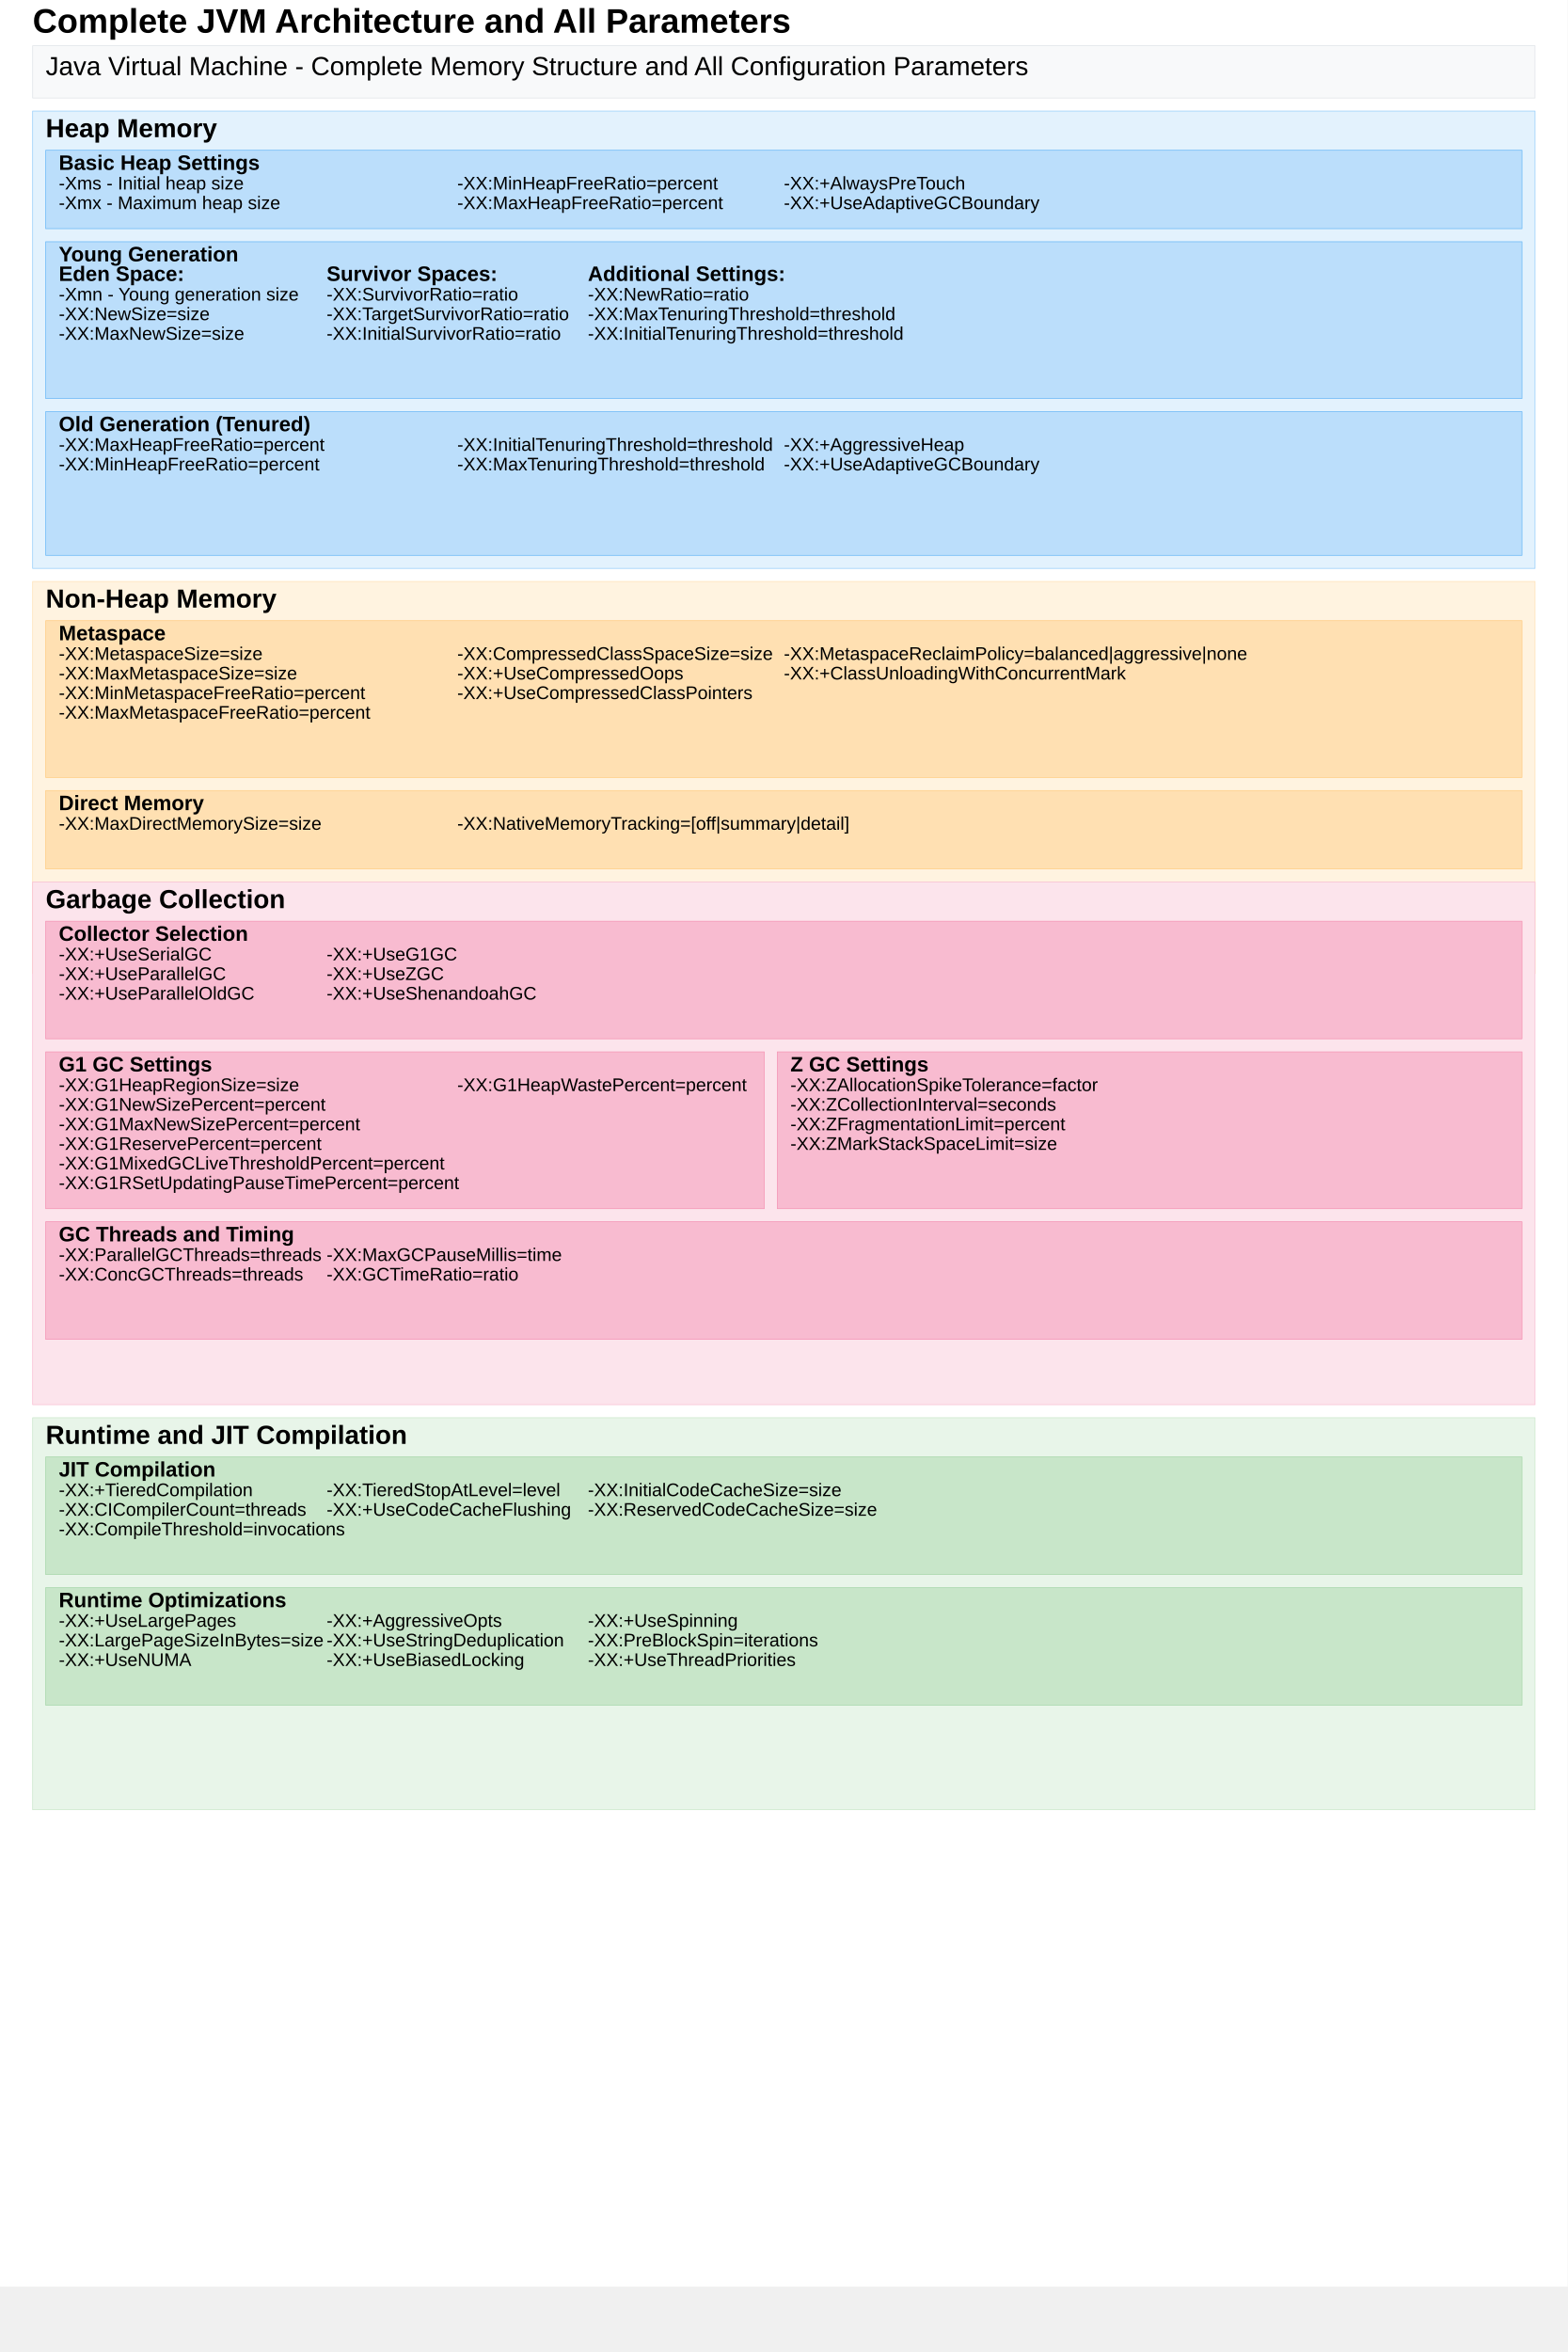
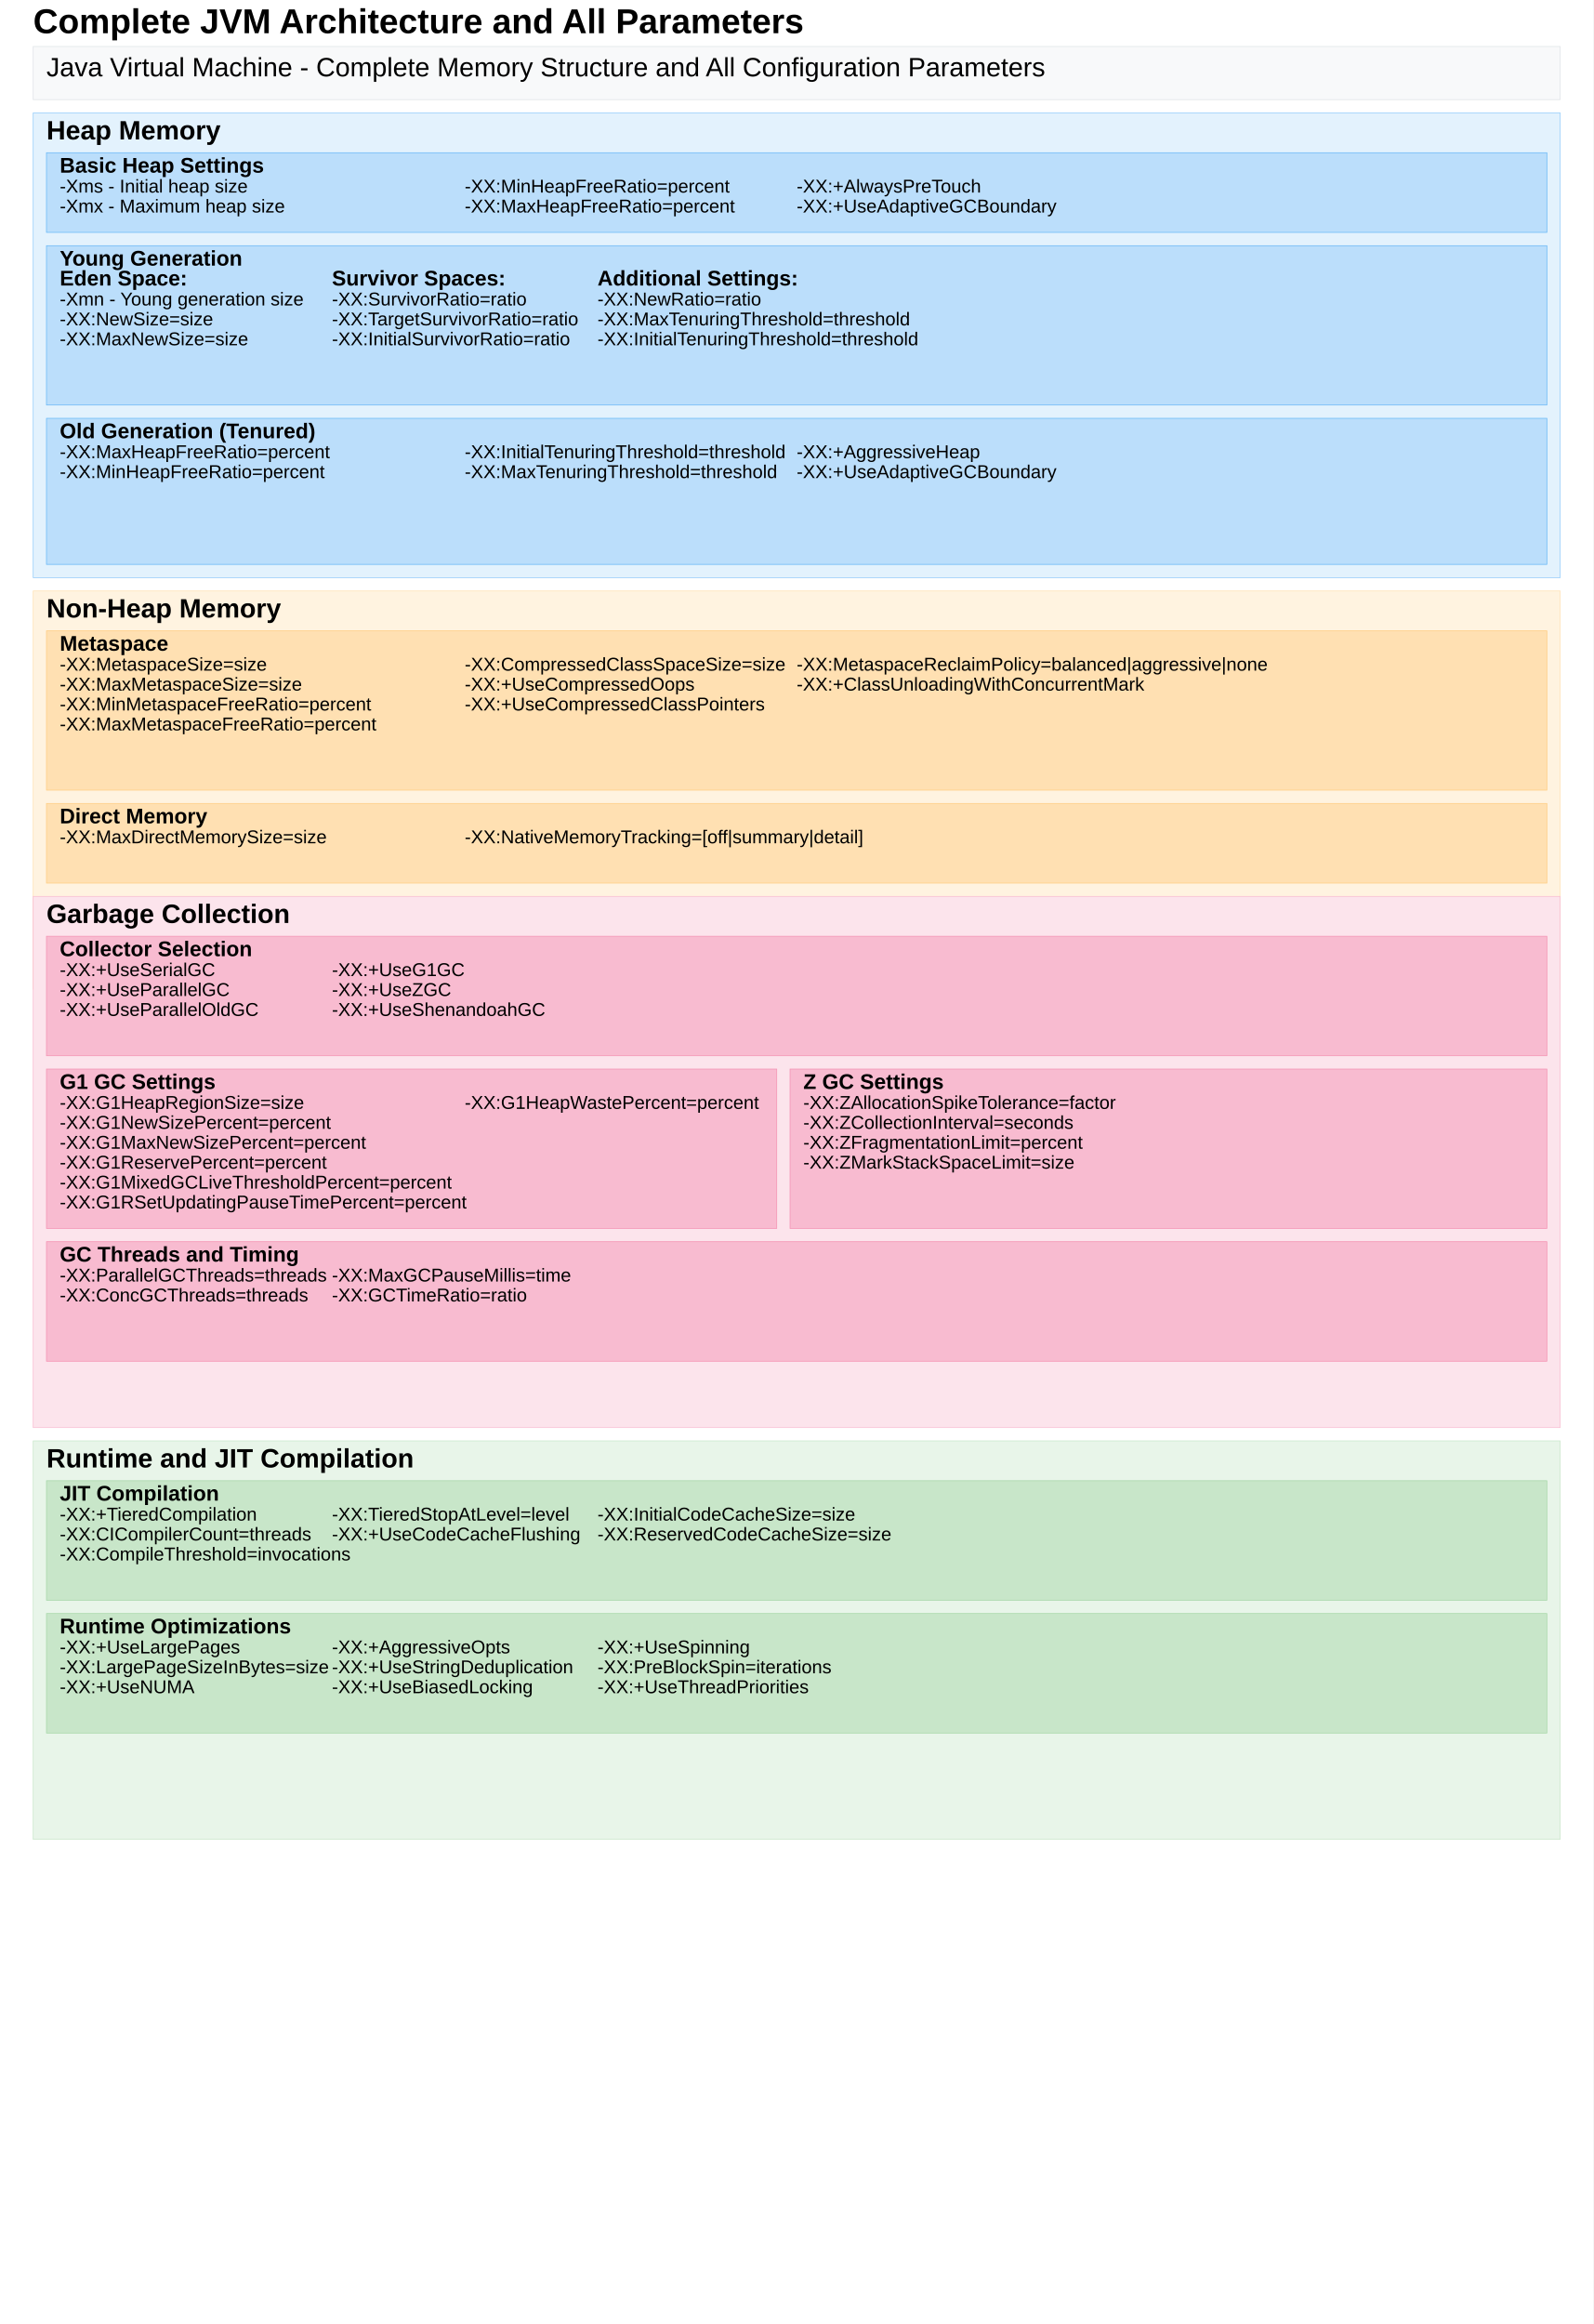
- <svg xmlns="http://www.w3.org/2000/svg" viewBox="0 0 2400 3600">
+ <svg xmlns="http://www.w3.org/2000/svg" viewBox="0 0 2400 3500">
  <rect x="0" y="0" width="2400" height="3500" fill="white" />
  <text x="50" y="50" font-family="Arial" font-size="52" font-weight="bold">Complete JVM Architecture and All Parameters</text>
  <rect x="50" y="70" width="2300" height="80" fill="#f8f9fa" stroke="#dee2e6" />
  <text x="70" y="115" font-family="Arial" font-size="40">Java Virtual Machine - Complete Memory Structure and All Configuration Parameters</text>
  <rect x="50" y="170" width="2300" height="700" fill="#e3f2fd" stroke="#90caf9" />
  <text x="70" y="210" font-family="Arial" font-size="40" font-weight="bold">Heap Memory</text>
  <rect x="70" y="230" width="2260" height="120" fill="#bbdefb" stroke="#64b5f6" />
  <text x="90" y="260" font-family="Arial" font-size="32" font-weight="bold">Basic Heap Settings</text>
  <text x="90" y="290" font-family="Arial" font-size="28">-Xms - Initial heap size</text>
  <text x="90" y="320" font-family="Arial" font-size="28">-Xmx - Maximum heap size</text>
  <text x="700" y="290" font-family="Arial" font-size="28">-XX:MinHeapFreeRatio=percent</text>
  <text x="700" y="320" font-family="Arial" font-size="28">-XX:MaxHeapFreeRatio=percent</text>
  <text x="1200" y="290" font-family="Arial" font-size="28">-XX:+AlwaysPreTouch</text>
  <text x="1200" y="320" font-family="Arial" font-size="28">-XX:+UseAdaptiveGCBoundary</text>
  <rect x="70" y="370" width="2260" height="240" fill="#bbdefb" stroke="#64b5f6" />
  <text x="90" y="400" font-family="Arial" font-size="32" font-weight="bold">Young Generation</text>
  <text x="90" y="430" font-family="Arial" font-size="32" font-weight="bold">Eden Space:</text>
  <text x="90" y="460" font-family="Arial" font-size="28">-Xmn - Young generation size</text>
  <text x="90" y="490" font-family="Arial" font-size="28">-XX:NewSize=size</text>
  <text x="90" y="520" font-family="Arial" font-size="28">-XX:MaxNewSize=size</text>
  <text x="500" y="430" font-family="Arial" font-size="32" font-weight="bold">Survivor Spaces:</text>
  <text x="500" y="460" font-family="Arial" font-size="28">-XX:SurvivorRatio=ratio</text>
  <text x="500" y="490" font-family="Arial" font-size="28">-XX:TargetSurvivorRatio=ratio</text>
  <text x="500" y="520" font-family="Arial" font-size="28">-XX:InitialSurvivorRatio=ratio</text>
  <text x="900" y="430" font-family="Arial" font-size="32" font-weight="bold">Additional Settings:</text>
  <text x="900" y="460" font-family="Arial" font-size="28">-XX:NewRatio=ratio</text>
  <text x="900" y="490" font-family="Arial" font-size="28">-XX:MaxTenuringThreshold=threshold</text>
  <text x="900" y="520" font-family="Arial" font-size="28">-XX:InitialTenuringThreshold=threshold</text>
  <rect x="70" y="630" width="2260" height="220" fill="#bbdefb" stroke="#64b5f6" />
  <text x="90" y="660" font-family="Arial" font-size="32" font-weight="bold">Old Generation (Tenured)</text>
  <text x="90" y="690" font-family="Arial" font-size="28">-XX:MaxHeapFreeRatio=percent</text>
  <text x="90" y="720" font-family="Arial" font-size="28">-XX:MinHeapFreeRatio=percent</text>
  <text x="700" y="690" font-family="Arial" font-size="28">-XX:InitialTenuringThreshold=threshold</text>
  <text x="700" y="720" font-family="Arial" font-size="28">-XX:MaxTenuringThreshold=threshold</text>
  <text x="1200" y="690" font-family="Arial" font-size="28">-XX:+AggressiveHeap</text>
  <text x="1200" y="720" font-family="Arial" font-size="28">-XX:+UseAdaptiveGCBoundary</text>
  <rect x="50" y="890" width="2300" height="600" fill="#fff3e0" stroke="#ffe0b2" />
  <text x="70" y="930" font-family="Arial" font-size="40" font-weight="bold">Non-Heap Memory</text>
  <rect x="70" y="950" width="2260" height="240" fill="#ffe0b2" stroke="#ffcc80" />
  <text x="90" y="980" font-family="Arial" font-size="32" font-weight="bold">Metaspace</text>
  <text x="90" y="1010" font-family="Arial" font-size="28">-XX:MetaspaceSize=size</text>
  <text x="90" y="1040" font-family="Arial" font-size="28">-XX:MaxMetaspaceSize=size</text>
  <text x="90" y="1070" font-family="Arial" font-size="28">-XX:MinMetaspaceFreeRatio=percent</text>
  <text x="90" y="1100" font-family="Arial" font-size="28">-XX:MaxMetaspaceFreeRatio=percent</text>
  <text x="700" y="1010" font-family="Arial" font-size="28">-XX:CompressedClassSpaceSize=size</text>
  <text x="700" y="1040" font-family="Arial" font-size="28">-XX:+UseCompressedOops</text>
  <text x="700" y="1070" font-family="Arial" font-size="28">-XX:+UseCompressedClassPointers</text>
  <text x="1200" y="1010" font-family="Arial" font-size="28">-XX:MetaspaceReclaimPolicy=balanced|aggressive|none</text>
  <text x="1200" y="1040" font-family="Arial" font-size="28">-XX:+ClassUnloadingWithConcurrentMark</text>
  <rect x="70" y="1210" width="2260" height="120" fill="#ffe0b2" stroke="#ffcc80" />
  <text x="90" y="1240" font-family="Arial" font-size="32" font-weight="bold">Direct Memory</text>
  <text x="90" y="1270" font-family="Arial" font-size="28">-XX:MaxDirectMemorySize=size</text>
  <text x="700" y="1270" font-family="Arial" font-size="28">-XX:NativeMemoryTracking=[off|summary|detail]</text>
  <rect x="50" y="1350" width="2300" height="800" fill="#fce4ec" stroke="#f8bbd0" />
  <text x="70" y="1390" font-family="Arial" font-size="40" font-weight="bold">Garbage Collection</text>
  <rect x="70" y="1410" width="2260" height="180" fill="#f8bbd0" stroke="#f48fb1" />
  <text x="90" y="1440" font-family="Arial" font-size="32" font-weight="bold">Collector Selection</text>
  <text x="90" y="1470" font-family="Arial" font-size="28">-XX:+UseSerialGC</text>
  <text x="90" y="1500" font-family="Arial" font-size="28">-XX:+UseParallelGC</text>
  <text x="90" y="1530" font-family="Arial" font-size="28">-XX:+UseParallelOldGC</text>
  <text x="500" y="1470" font-family="Arial" font-size="28">-XX:+UseG1GC</text>
  <text x="500" y="1500" font-family="Arial" font-size="28">-XX:+UseZGC</text>
  <text x="500" y="1530" font-family="Arial" font-size="28">-XX:+UseShenandoahGC</text>
  <rect x="70" y="1610" width="1100" height="240" fill="#f8bbd0" stroke="#f48fb1" />
  <text x="90" y="1640" font-family="Arial" font-size="32" font-weight="bold">G1 GC Settings</text>
  <text x="90" y="1670" font-family="Arial" font-size="28">-XX:G1HeapRegionSize=size</text>
  <text x="90" y="1700" font-family="Arial" font-size="28">-XX:G1NewSizePercent=percent</text>
  <text x="90" y="1730" font-family="Arial" font-size="28">-XX:G1MaxNewSizePercent=percent</text>
  <text x="90" y="1760" font-family="Arial" font-size="28">-XX:G1ReservePercent=percent</text>
  <text x="90" y="1790" font-family="Arial" font-size="28">-XX:G1MixedGCLiveThresholdPercent=percent</text>
  <text x="90" y="1820" font-family="Arial" font-size="28">-XX:G1RSetUpdatingPauseTimePercent=percent</text>
  <text x="700" y="1670" font-family="Arial" font-size="28">-XX:G1HeapWastePercent=percent</text>
  <rect x="1190" y="1610" width="1140" height="240" fill="#f8bbd0" stroke="#f48fb1" />
  <text x="1210" y="1640" font-family="Arial" font-size="32" font-weight="bold">Z GC Settings</text>
  <text x="1210" y="1670" font-family="Arial" font-size="28">-XX:ZAllocationSpikeTolerance=factor</text>
  <text x="1210" y="1700" font-family="Arial" font-size="28">-XX:ZCollectionInterval=seconds</text>
  <text x="1210" y="1730" font-family="Arial" font-size="28">-XX:ZFragmentationLimit=percent</text>
  <text x="1210" y="1760" font-family="Arial" font-size="28">-XX:ZMarkStackSpaceLimit=size</text>
  <rect x="70" y="1870" width="2260" height="180" fill="#f8bbd0" stroke="#f48fb1" />
  <text x="90" y="1900" font-family="Arial" font-size="32" font-weight="bold">GC Threads and Timing</text>
  <text x="90" y="1930" font-family="Arial" font-size="28">-XX:ParallelGCThreads=threads</text>
  <text x="90" y="1960" font-family="Arial" font-size="28">-XX:ConcGCThreads=threads</text>
  <text x="500" y="1930" font-family="Arial" font-size="28">-XX:MaxGCPauseMillis=time</text>
  <text x="500" y="1960" font-family="Arial" font-size="28">-XX:GCTimeRatio=ratio</text>
  <rect x="50" y="2170" width="2300" height="600" fill="#e8f5e9" stroke="#c8e6c9" />
  <text x="70" y="2210" font-family="Arial" font-size="40" font-weight="bold">Runtime and JIT Compilation</text>
  <rect x="70" y="2230" width="2260" height="180" fill="#c8e6c9" stroke="#a5d6a7" />
  <text x="90" y="2260" font-family="Arial" font-size="32" font-weight="bold">JIT Compilation</text>
  <text x="90" y="2290" font-family="Arial" font-size="28">-XX:+TieredCompilation</text>
  <text x="90" y="2320" font-family="Arial" font-size="28">-XX:CICompilerCount=threads</text>
  <text x="90" y="2350" font-family="Arial" font-size="28">-XX:CompileThreshold=invocations</text>
  <text x="500" y="2290" font-family="Arial" font-size="28">-XX:TieredStopAtLevel=level</text>
  <text x="500" y="2320" font-family="Arial" font-size="28">-XX:+UseCodeCacheFlushing</text>
  <text x="900" y="2290" font-family="Arial" font-size="28">-XX:InitialCodeCacheSize=size</text>
  <text x="900" y="2320" font-family="Arial" font-size="28">-XX:ReservedCodeCacheSize=size</text>
  <rect x="70" y="2430" width="2260" height="180" fill="#c8e6c9" stroke="#a5d6a7" />
  <text x="90" y="2460" font-family="Arial" font-size="32" font-weight="bold">Runtime Optimizations</text>
  <text x="90" y="2490" font-family="Arial" font-size="28">-XX:+UseLargePages</text>
  <text x="90" y="2520" font-family="Arial" font-size="28">-XX:LargePageSizeInBytes=size</text>
  <text x="90" y="2550" font-family="Arial" font-size="28">-XX:+UseNUMA</text>
  <text x="500" y="2490" font-family="Arial" font-size="28">-XX:+AggressiveOpts</text>
  <text x="500" y="2520" font-family="Arial" font-size="28">-XX:+UseStringDeduplication</text>
  <text x="500" y="2550" font-family="Arial" font-size="28">-XX:+UseBiasedLocking</text>
  <text x="900" y="2490" font-family="Arial" font-size="28">-XX:+UseSpinning</text>
  <text x="900" y="2520" font-family="Arial" font-size="28">-XX:PreBlockSpin=iterations</text>
  <text x="900" y="2550" font-family="Arial" font-size="28">-XX:+UseThreadPriorities</text>
</svg>
